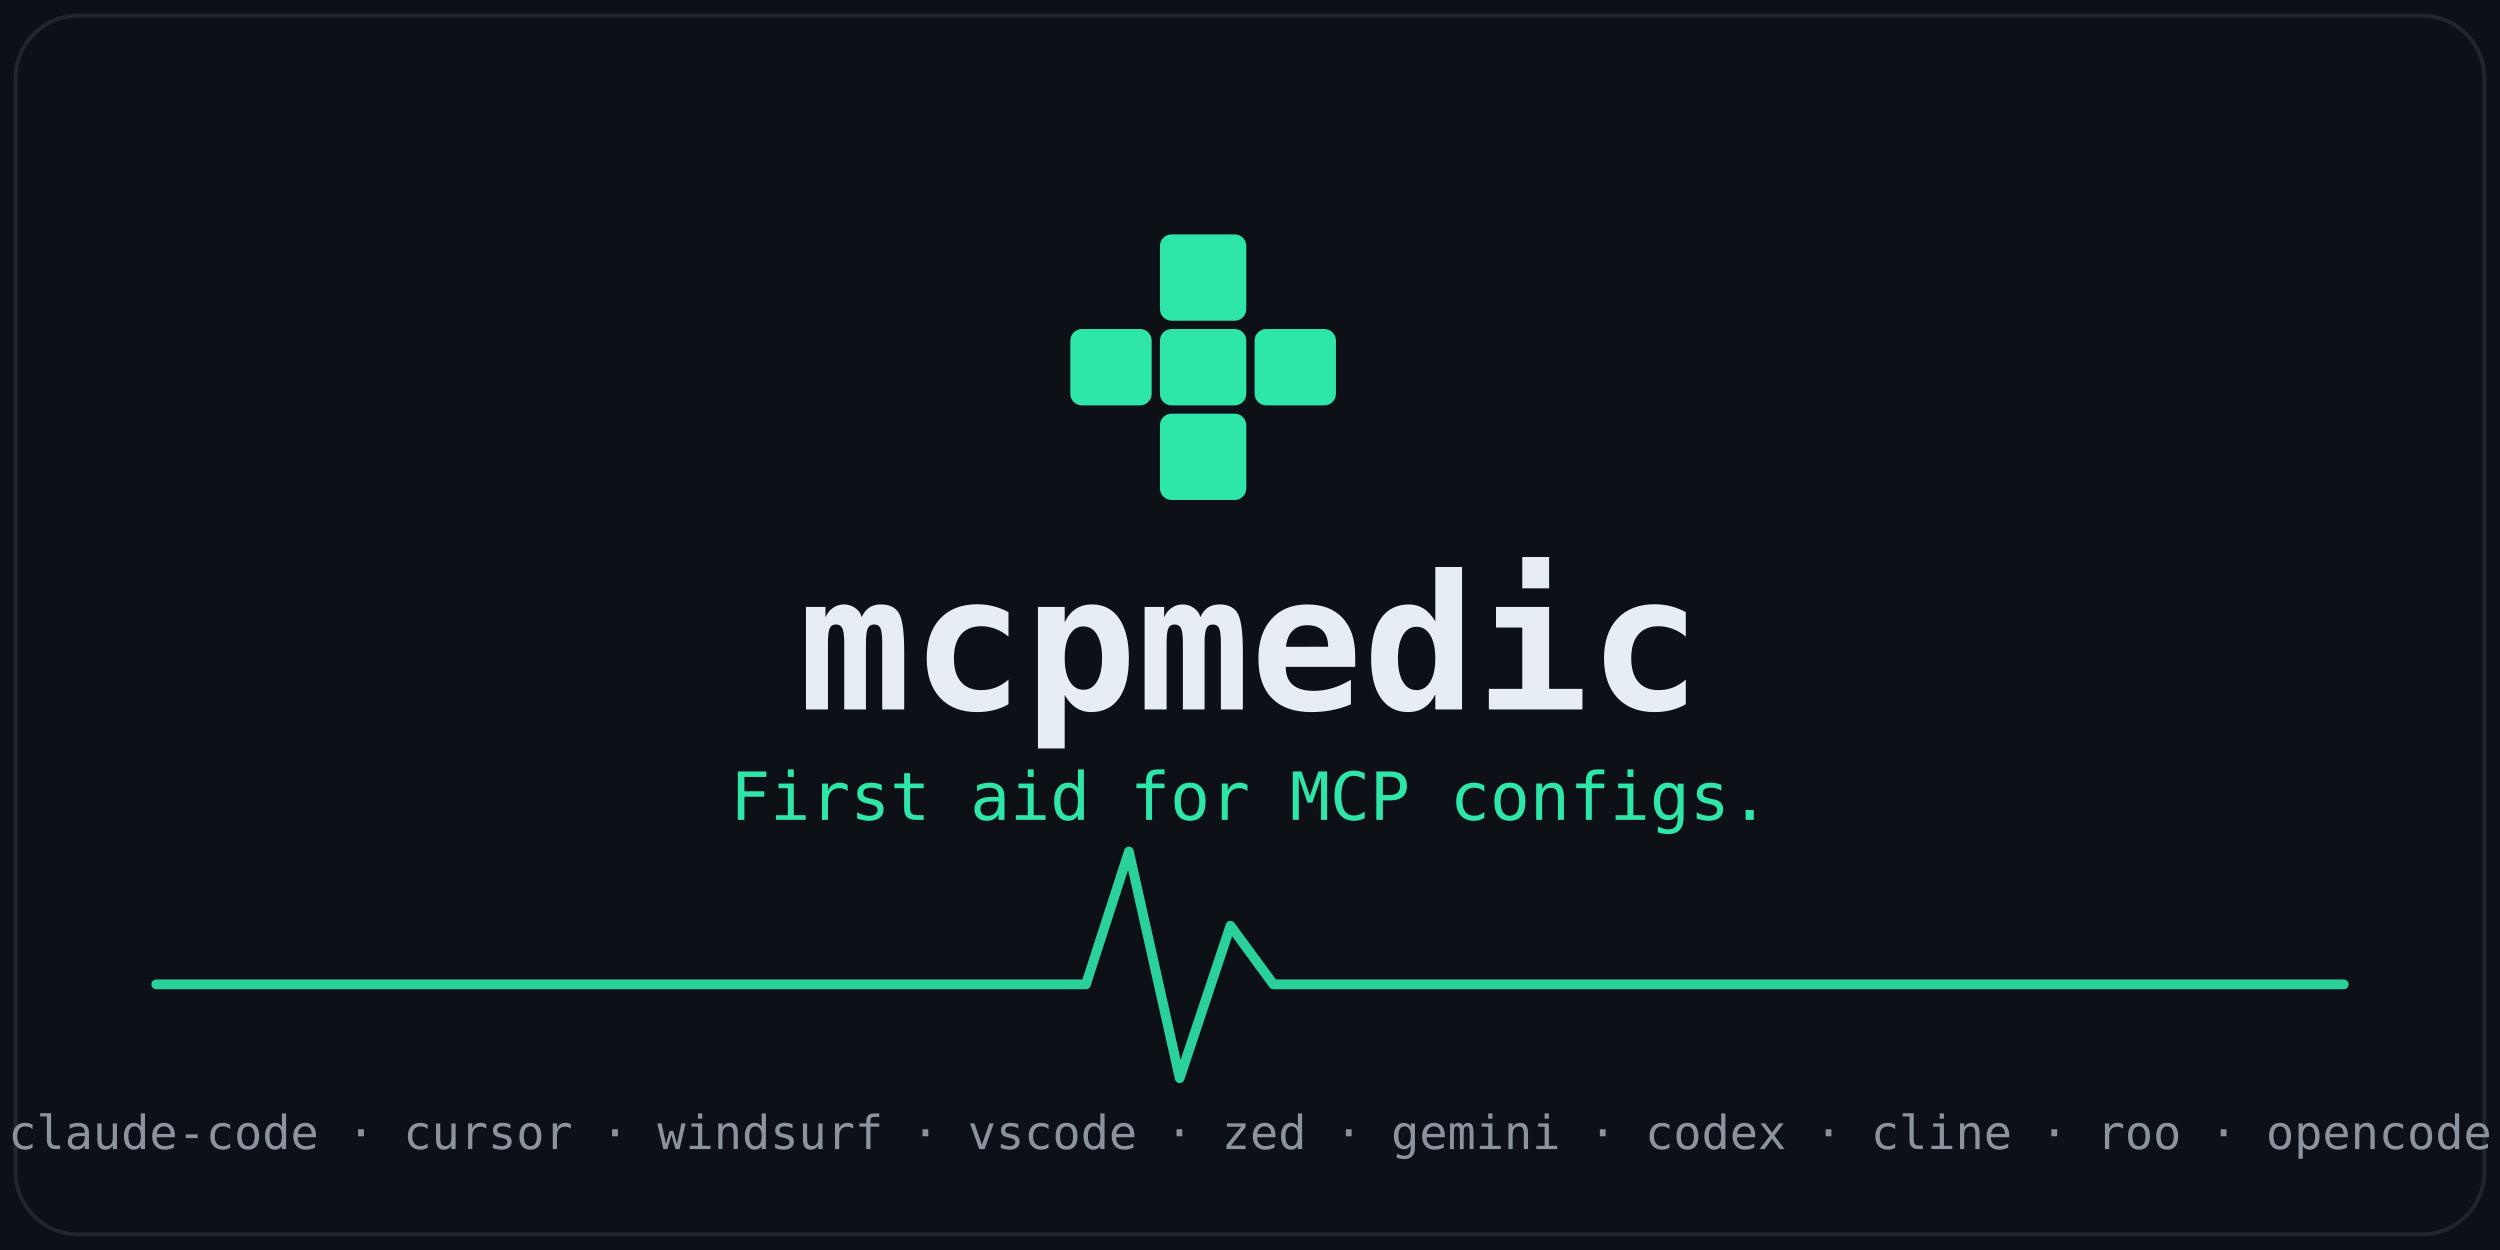
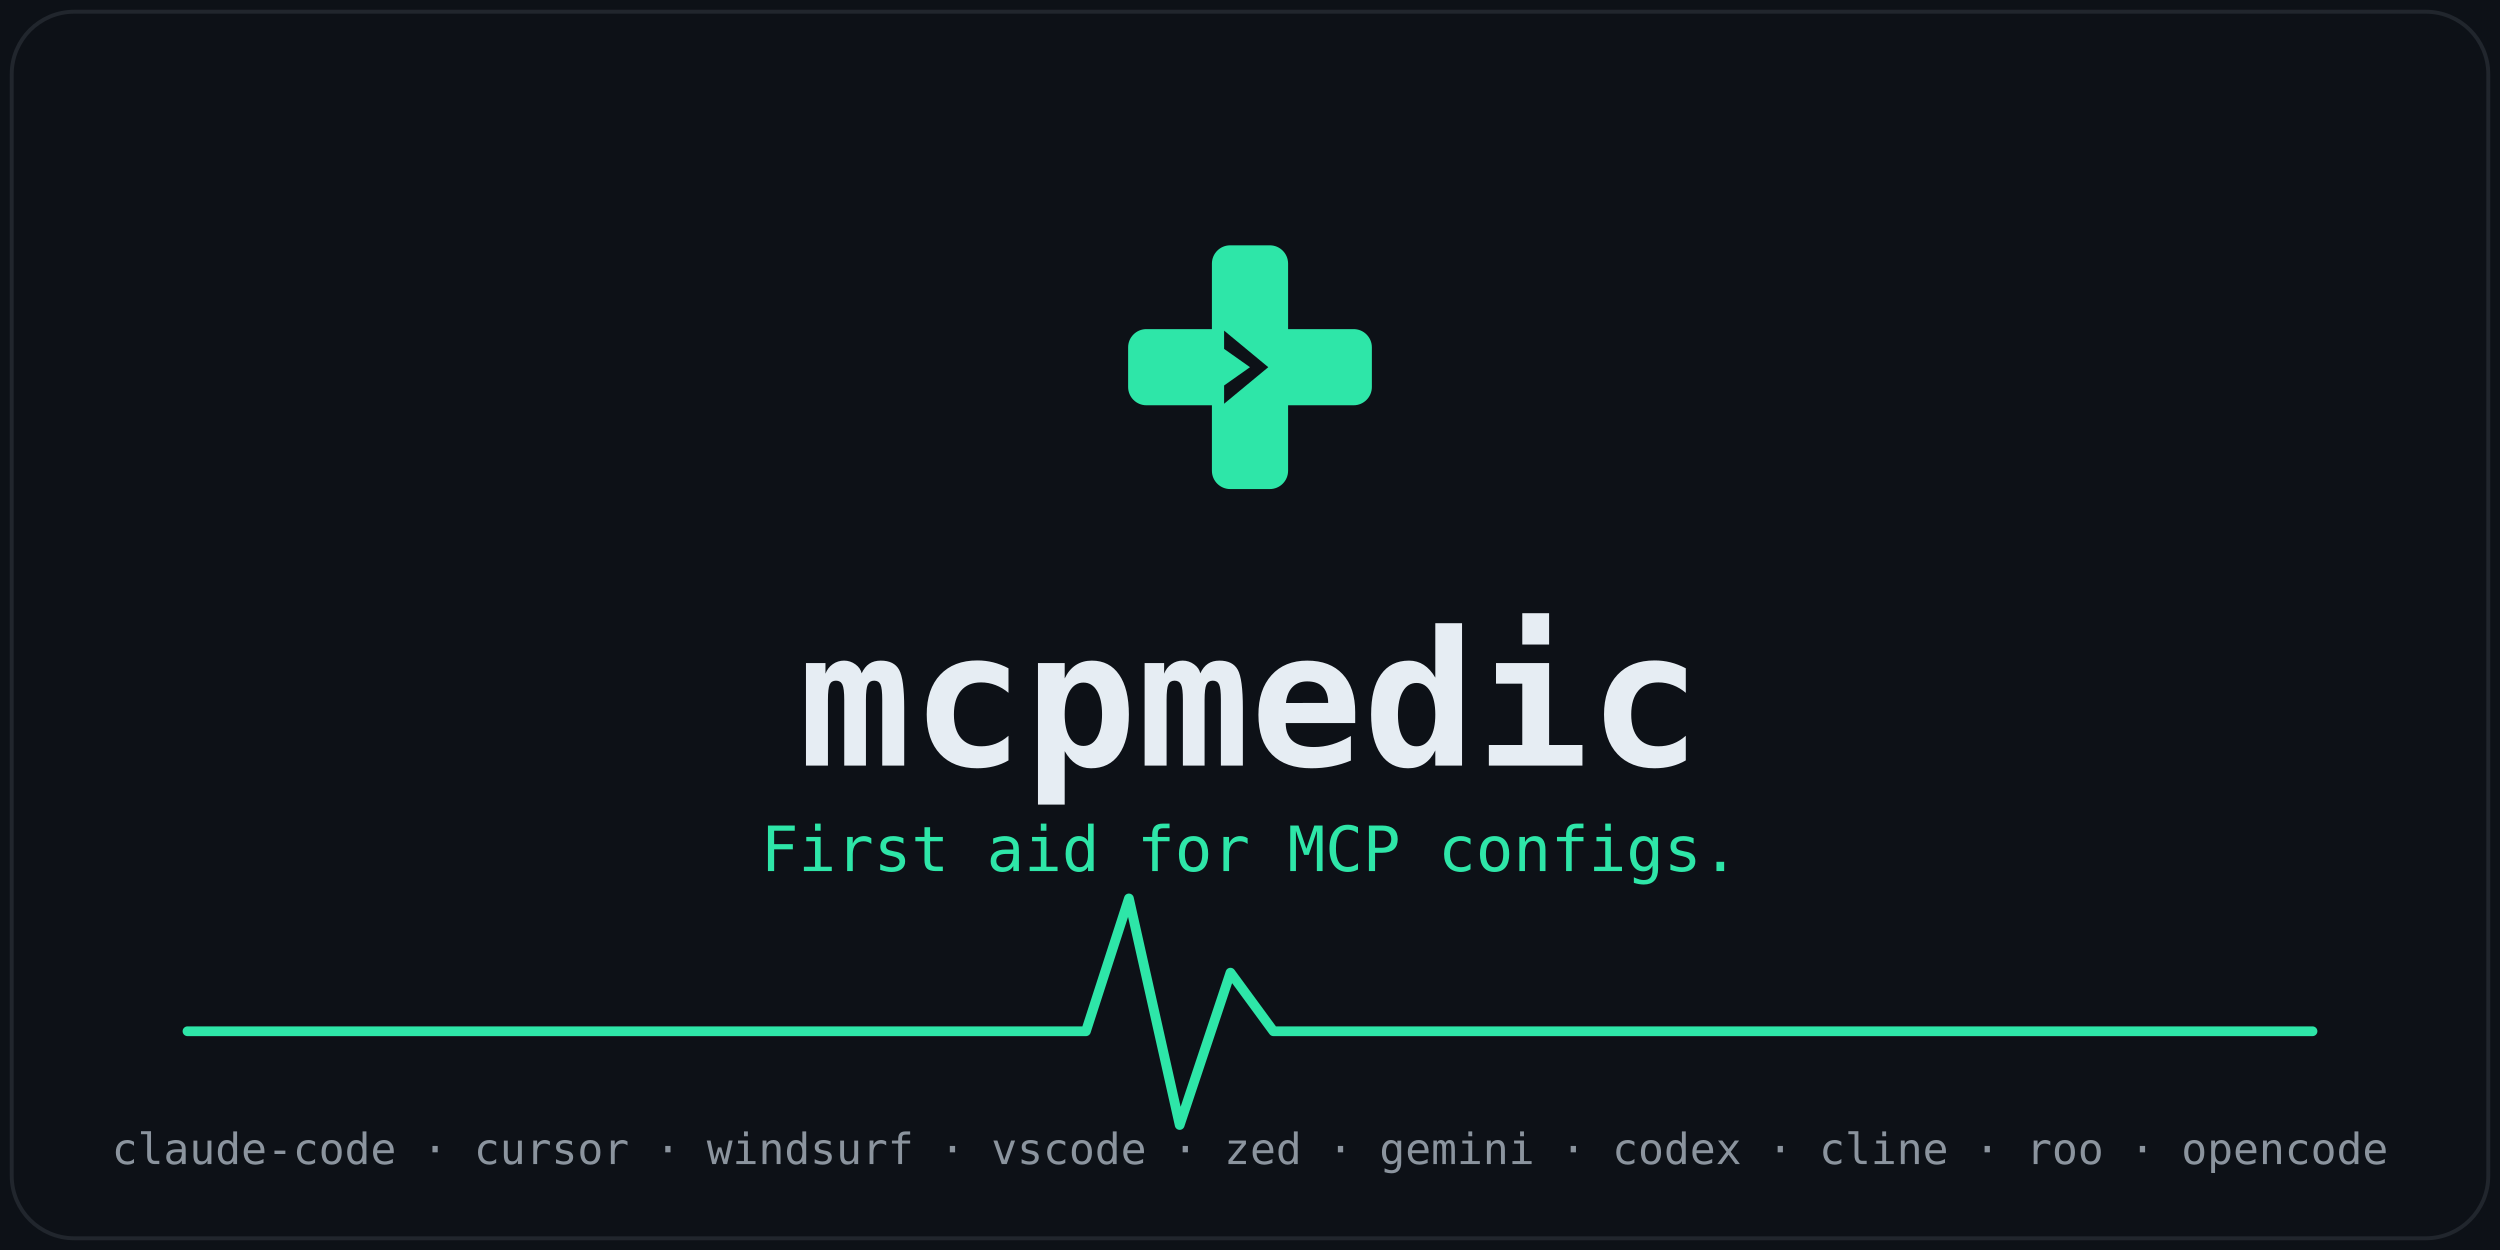
<svg xmlns="http://www.w3.org/2000/svg" width="1280" height="640" viewBox="0 0 1280 640" role="img" aria-label="mcpmedic — first aid for MCP configs across every AI tool you use">
  <rect width="1280" height="640" fill="#0D1117" />
-   <rect x="8" y="8" width="1264" height="624" rx="32" fill="none" stroke="#21262D" stroke-width="2" />
-   <g fill="#2EE6A8" transform="translate(616 188) scale(0.425) translate(-256 -256)">
-     <rect x="204" y="96" width="104" height="104" rx="14" />
-     <rect x="96" y="210" width="98" height="92" rx="14" />
-     <rect x="204" y="210" width="104" height="92" rx="14" />
-     <rect x="318" y="210" width="98" height="92" rx="14" />
-     <rect x="204" y="312" width="104" height="104" rx="14" />
+   <rect x="6" y="6" width="1268" height="628" rx="32" fill="none" stroke="#21262D" stroke-width="2" />
+   <g transform="translate(640 188) scale(0.39) translate(-256 -256)">
+     <rect x="206" y="96" width="100" height="320" rx="24" fill="#2EE6A8" />
+     <rect x="96" y="206" width="320" height="100" rx="24" fill="#2EE6A8" />
+     <path fill="#0D1117" d="M222 208 L280 256 L222 304 L222 280 L256 256 L222 232 Z" />
  </g>
-   <text x="640" y="330" font-family="'JetBrains Mono','Fira Mono',Menlo,Consolas,monospace" font-size="96" font-weight="700" fill="#E6EDF3" text-anchor="middle" dominant-baseline="central">mcpmedic</text>
-   <text x="640" y="408" font-family="'JetBrains Mono','Fira Mono',Menlo,Consolas,monospace" font-size="34" fill="#2EE6A8" text-anchor="middle" dominant-baseline="central">First aid for MCP configs.</text>
-   <polyline points="80,504 512,504 556,504 578,436 604,552 630,474 652,504 1200,504" fill="none" stroke="#2EE6A8" stroke-width="5" stroke-linejoin="round" stroke-linecap="round" opacity="0.9" />
-   <text x="640" y="580" font-family="'JetBrains Mono','Fira Mono',Menlo,Consolas,monospace" font-size="24" fill="#8B949E" text-anchor="middle" dominant-baseline="central">claude-code · cursor · windsurf · vscode · zed · gemini · codex · cline · roo · opencode</text>
+   <text x="640" y="392" text-anchor="middle" font-family="iA Writer Duospace, Menlo, monospace" font-size="96" font-weight="700" fill="#E6EDF3">mcpmedic</text>
+   <text x="640" y="446" text-anchor="middle" font-family="iA Writer Duospace, Menlo, monospace" font-size="32" fill="#2EE6A8">First aid for MCP configs.</text>
+   <polyline points="96,528 512,528 556,528 578,460 604,576 630,498 652,528 1184,528" fill="none" stroke="#2EE6A8" stroke-width="5" stroke-linejoin="round" stroke-linecap="round" />
+   <text x="640" y="596" text-anchor="middle" font-family="iA Writer Duospace, Menlo, monospace" font-size="22" fill="#8B949E">claude-code · cursor · windsurf · vscode · zed · gemini · codex · cline · roo · opencode</text>
</svg>
